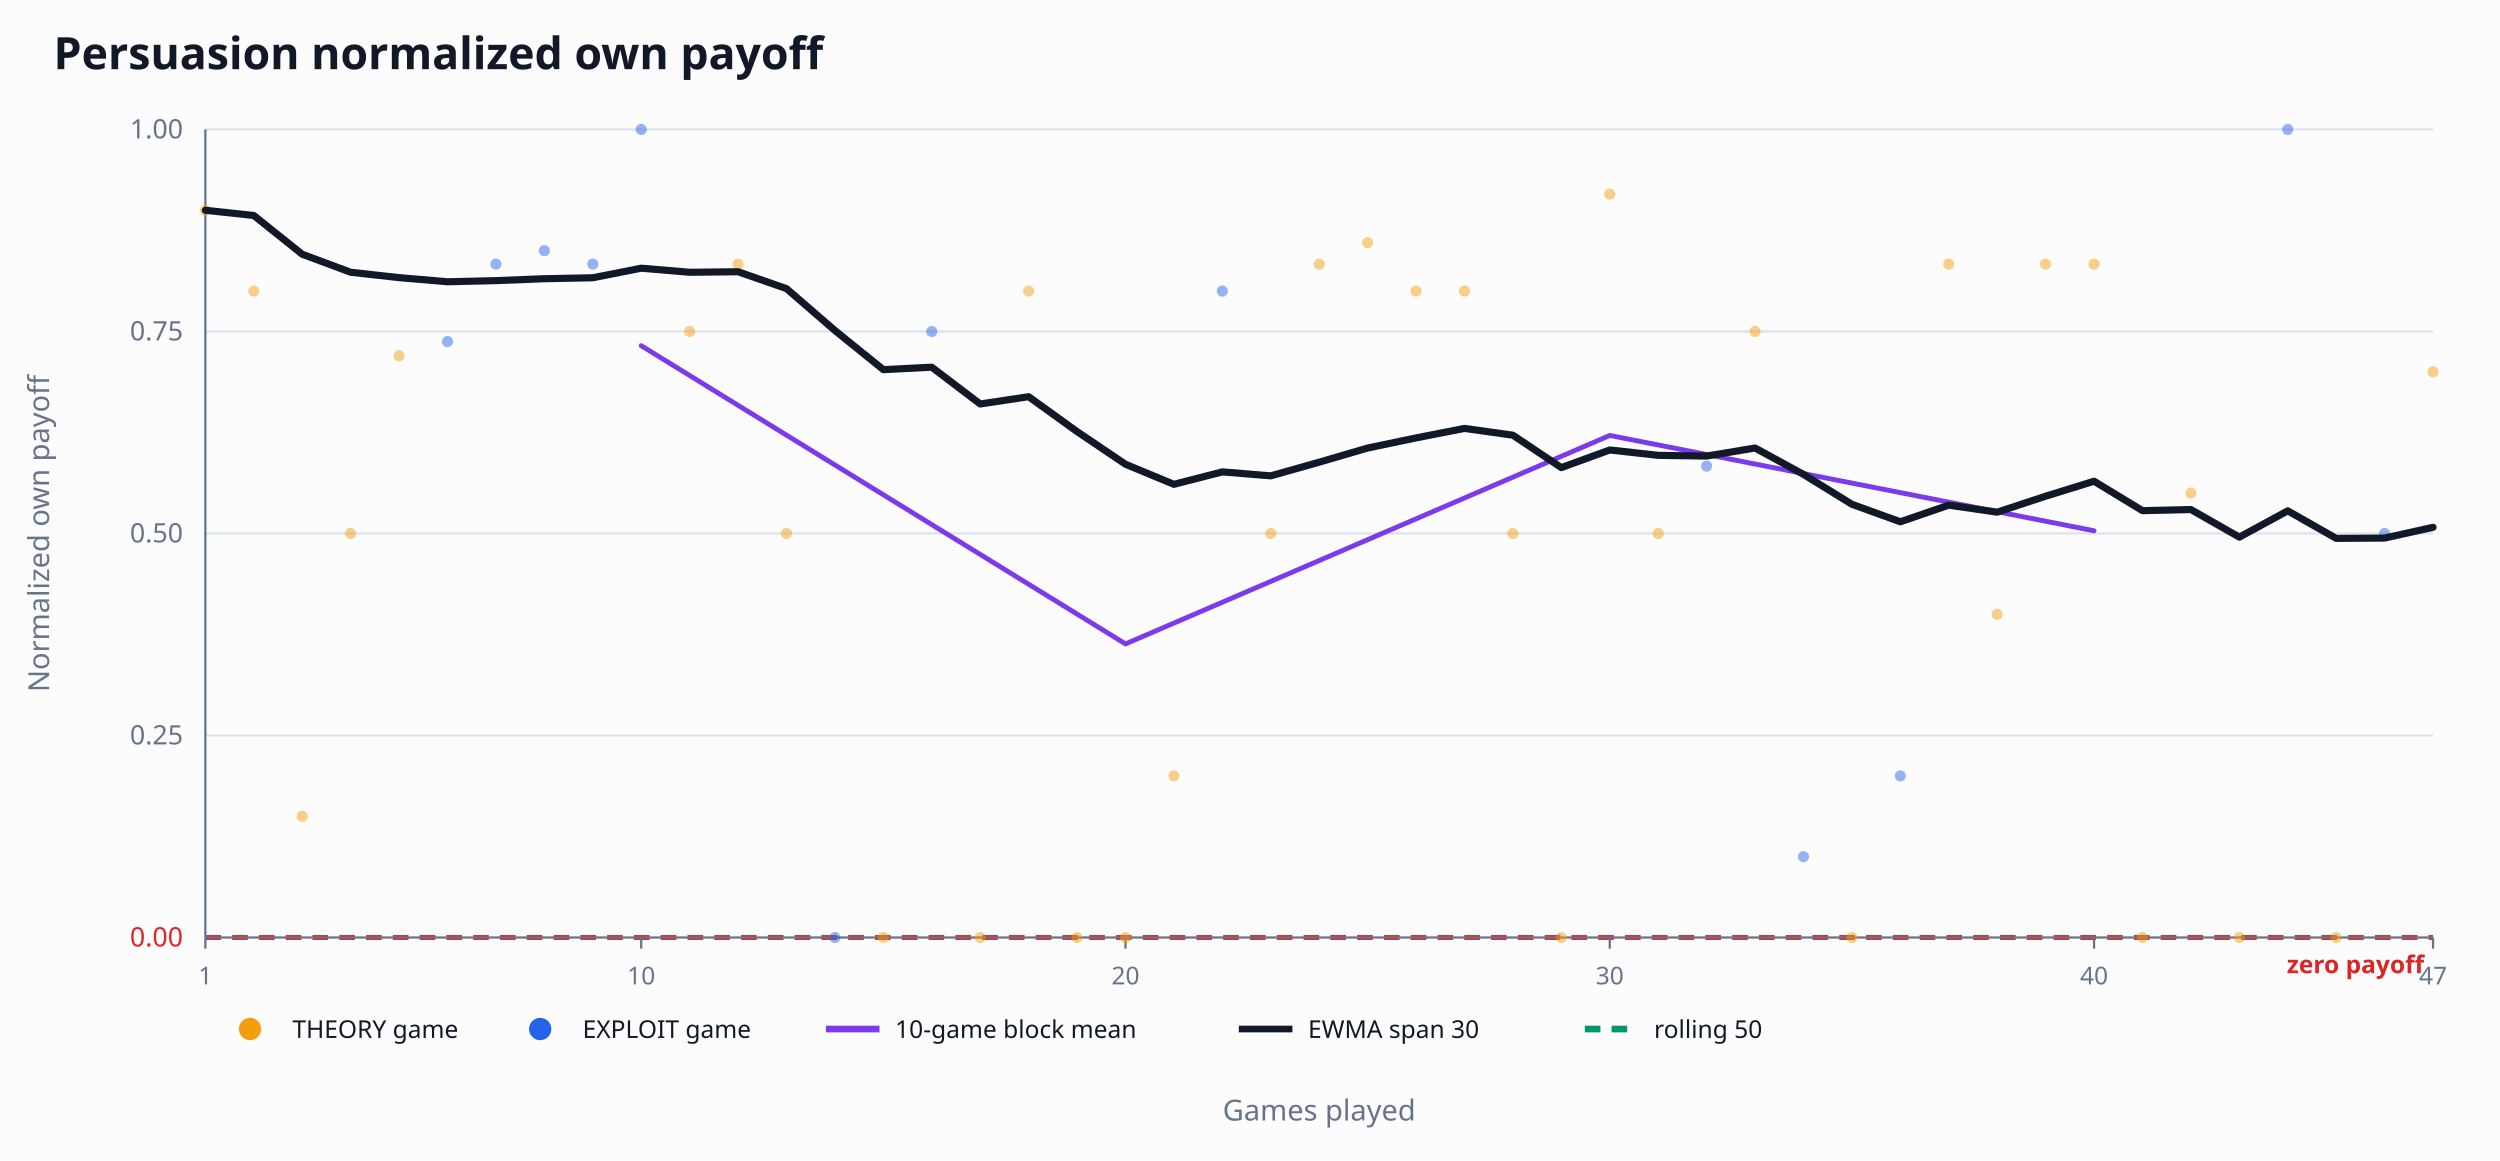
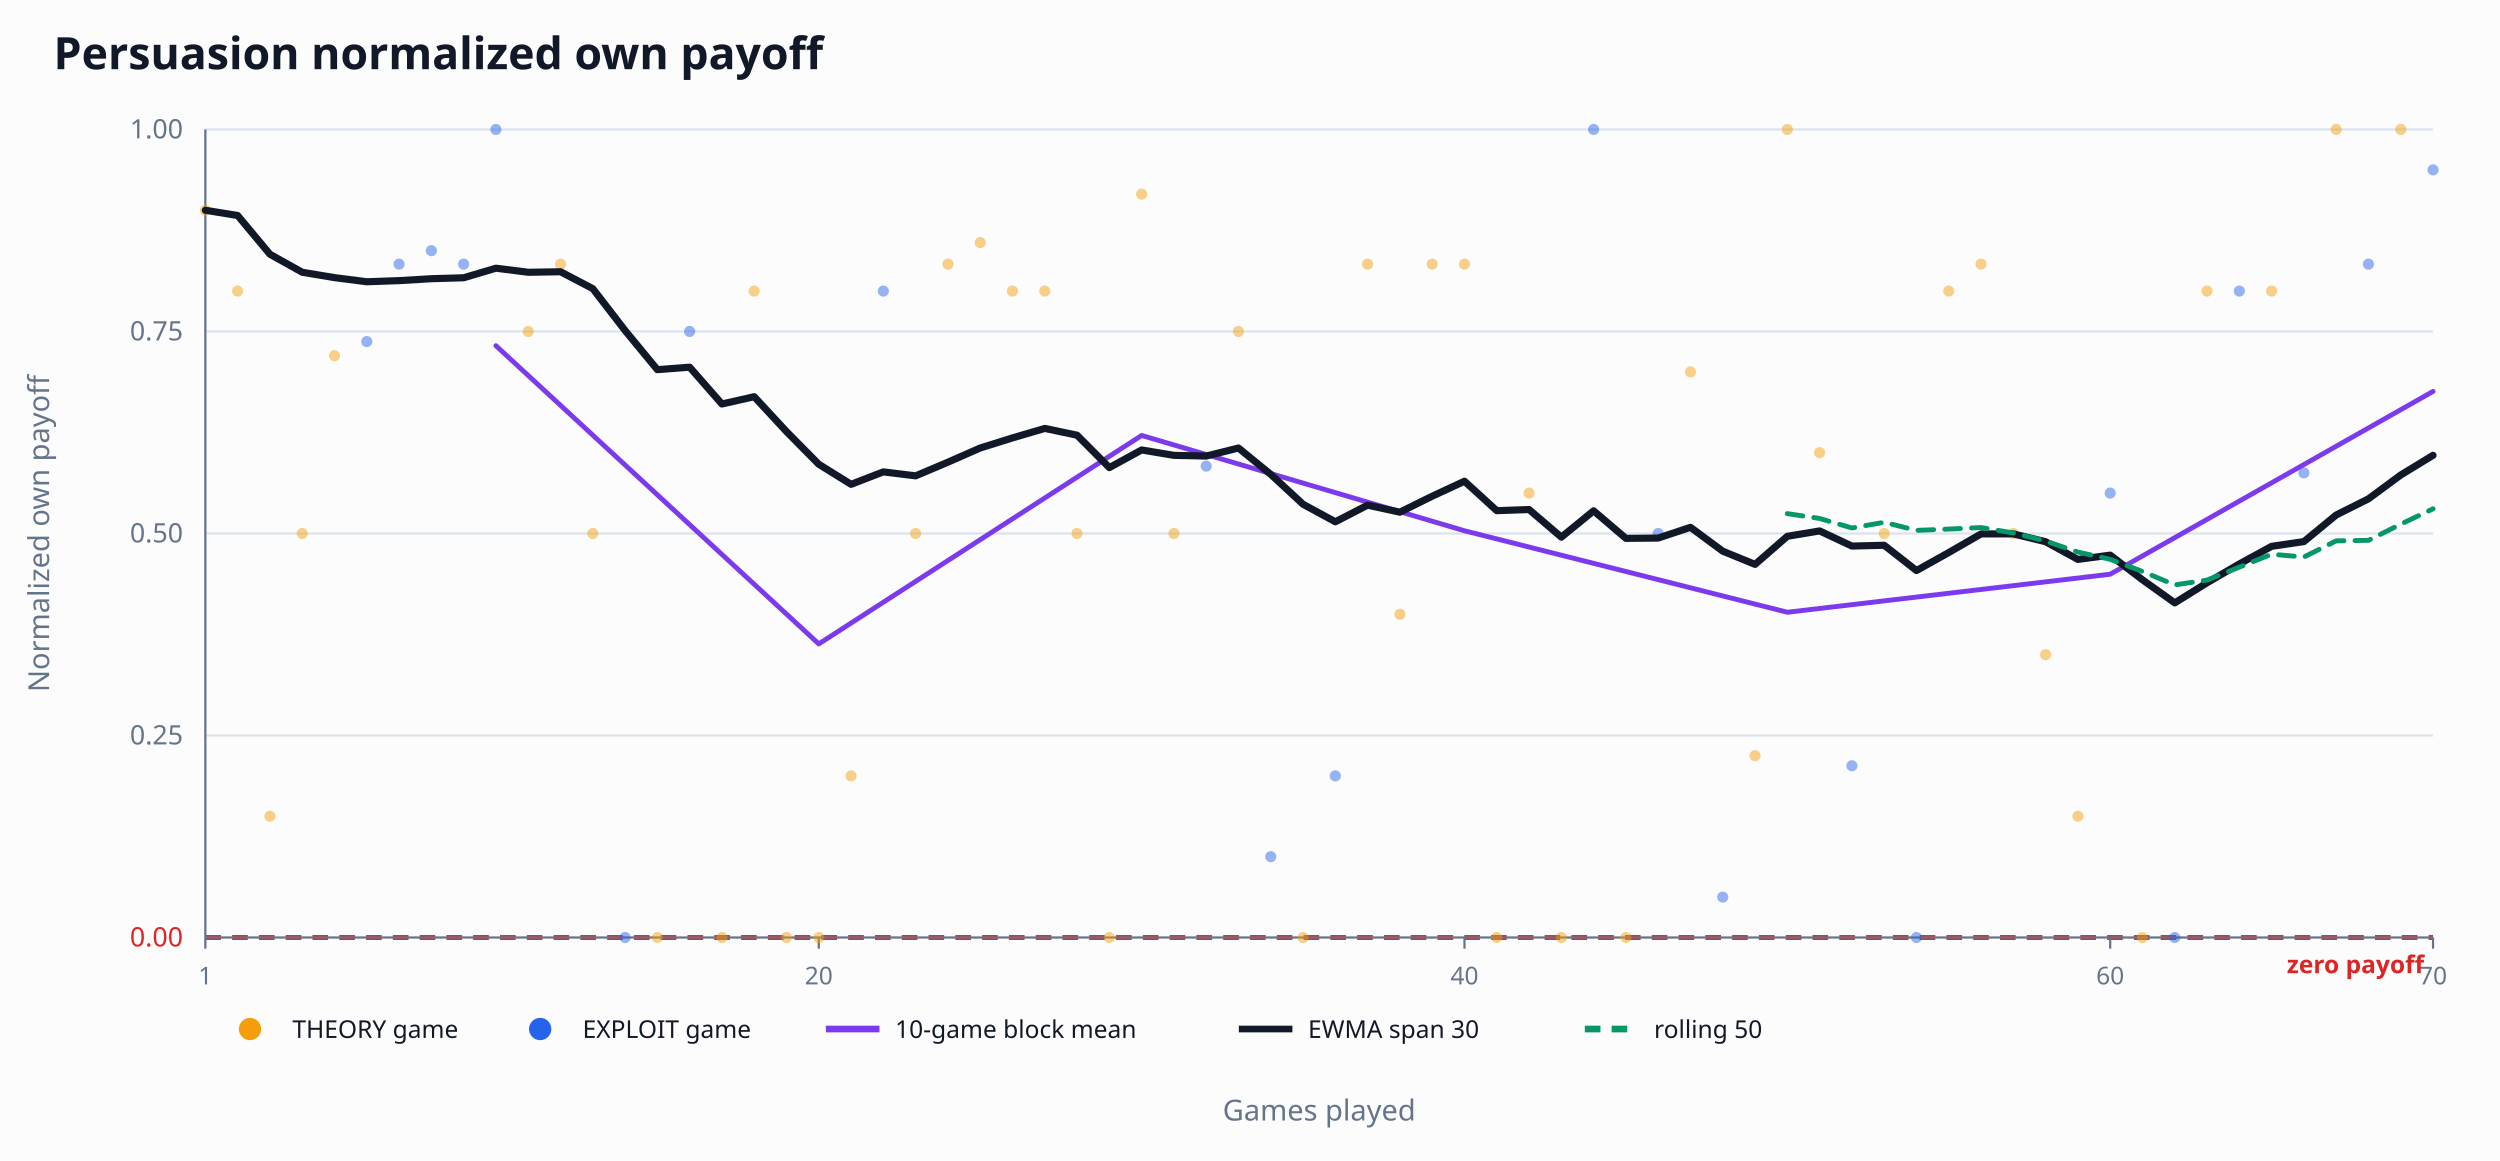
<svg xmlns="http://www.w3.org/2000/svg" width="1120" height="520" viewBox="0 0 1120 520">
  <rect width="100%" height="100%" fill="#fcfcfd" />
  <text x="24" y="31" font-family="system-ui,sans-serif" font-size="20" font-weight="700" fill="#111827">Persuasion normalized own payoff</text>
  <line x1="92" y1="420.00" x2="1090" y2="420.00" stroke="#dc2626" stroke-width="2.2" stroke-dasharray="7,5" />
  <text x="82" y="424.00" text-anchor="end" font-family="system-ui,sans-serif" font-size="12" fill="#dc2626">0.00</text>
  <line x1="92" y1="329.50" x2="1090" y2="329.50" stroke="#dbe3ee" stroke-width="1" />
  <text x="82" y="333.50" text-anchor="end" font-family="system-ui,sans-serif" font-size="12" fill="#64748b">0.25</text>
  <line x1="92" y1="239.00" x2="1090" y2="239.00" stroke="#dbe3ee" stroke-width="1" />
  <text x="82" y="243.00" text-anchor="end" font-family="system-ui,sans-serif" font-size="12" fill="#64748b">0.50</text>
  <line x1="92" y1="148.50" x2="1090" y2="148.50" stroke="#dbe3ee" stroke-width="1" />
  <text x="82" y="152.50" text-anchor="end" font-family="system-ui,sans-serif" font-size="12" fill="#64748b">0.75</text>
  <line x1="92" y1="58.00" x2="1090" y2="58.00" stroke="#dbe3ee" stroke-width="1" />
  <text x="82" y="62.00" text-anchor="end" font-family="system-ui,sans-serif" font-size="12" fill="#64748b">1.00</text>
  <line x1="92.00" y1="420" x2="92.00" y2="425" stroke="#64748b" />
  <text x="92.00" y="441" text-anchor="middle" font-family="system-ui,sans-serif" font-size="11" fill="#64748b">1</text>
-   <line x1="287.26" y1="420" x2="287.26" y2="425" stroke="#64748b" />
-   <text x="287.26" y="441" text-anchor="middle" font-family="system-ui,sans-serif" font-size="11" fill="#64748b">10</text>
-   <line x1="504.22" y1="420" x2="504.22" y2="425" stroke="#64748b" />
-   <text x="504.22" y="441" text-anchor="middle" font-family="system-ui,sans-serif" font-size="11" fill="#64748b">20</text>
-   <line x1="721.17" y1="420" x2="721.17" y2="425" stroke="#64748b" />
-   <text x="721.17" y="441" text-anchor="middle" font-family="system-ui,sans-serif" font-size="11" fill="#64748b">30</text>
-   <line x1="938.13" y1="420" x2="938.13" y2="425" stroke="#64748b" />
-   <text x="938.13" y="441" text-anchor="middle" font-family="system-ui,sans-serif" font-size="11" fill="#64748b">40</text>
+   <line x1="366.81" y1="420" x2="366.81" y2="425" stroke="#64748b" />
+   <text x="366.81" y="441" text-anchor="middle" font-family="system-ui,sans-serif" font-size="11" fill="#64748b">20</text>
+   <line x1="656.09" y1="420" x2="656.09" y2="425" stroke="#64748b" />
+   <text x="656.09" y="441" text-anchor="middle" font-family="system-ui,sans-serif" font-size="11" fill="#64748b">40</text>
+   <line x1="945.36" y1="420" x2="945.36" y2="425" stroke="#64748b" />
+   <text x="945.36" y="441" text-anchor="middle" font-family="system-ui,sans-serif" font-size="11" fill="#64748b">60</text>
  <line x1="1090.00" y1="420" x2="1090.00" y2="425" stroke="#64748b" />
-   <text x="1090.00" y="441" text-anchor="middle" font-family="system-ui,sans-serif" font-size="11" fill="#64748b">47</text>
+   <text x="1090.00" y="441" text-anchor="middle" font-family="system-ui,sans-serif" font-size="11" fill="#64748b">70</text>
  <line x1="92" y1="58" x2="92" y2="420" stroke="#64748b" />
  <line x1="92" y1="420" x2="1090" y2="420" stroke="#64748b" />
  <text x="591.00" y="502" text-anchor="middle" font-family="system-ui,sans-serif" font-size="13" fill="#64748b">Games played</text>
  <text x="22" y="239.00" text-anchor="middle" transform="rotate(-90 22 239.00)" font-family="system-ui,sans-serif" font-size="13" fill="#64748b">Normalized own payoff</text>
  <text x="1086" y="436.00" text-anchor="end" font-family="system-ui,sans-serif" font-size="11" font-weight="700" fill="#dc2626">zero payoff</text>
  <circle cx="92.00" cy="94.20" r="2.5" fill="#f59e0b" opacity="0.48" />
-   <circle cx="113.70" cy="130.40" r="2.5" fill="#f59e0b" opacity="0.48" />
-   <circle cx="135.39" cy="365.70" r="2.5" fill="#f59e0b" opacity="0.48" />
-   <circle cx="157.09" cy="239.00" r="2.5" fill="#f59e0b" opacity="0.48" />
-   <circle cx="178.78" cy="159.36" r="2.5" fill="#f59e0b" opacity="0.48" />
-   <circle cx="200.48" cy="153.02" r="2.5" fill="#2563eb" opacity="0.48" />
-   <circle cx="222.17" cy="118.33" r="2.5" fill="#2563eb" opacity="0.48" />
-   <circle cx="243.87" cy="112.30" r="2.5" fill="#2563eb" opacity="0.48" />
-   <circle cx="265.57" cy="118.33" r="2.5" fill="#2563eb" opacity="0.48" />
-   <circle cx="287.26" cy="58.00" r="2.5" fill="#2563eb" opacity="0.48" />
-   <circle cx="308.96" cy="148.50" r="2.5" fill="#f59e0b" opacity="0.48" />
-   <circle cx="330.65" cy="118.33" r="2.5" fill="#f59e0b" opacity="0.48" />
-   <circle cx="352.35" cy="239.00" r="2.5" fill="#f59e0b" opacity="0.48" />
-   <circle cx="374.04" cy="420.00" r="2.5" fill="#2563eb" opacity="0.48" />
-   <circle cx="395.74" cy="420.00" r="2.5" fill="#f59e0b" opacity="0.48" />
-   <circle cx="417.43" cy="148.50" r="2.5" fill="#2563eb" opacity="0.48" />
-   <circle cx="439.13" cy="420.00" r="2.5" fill="#f59e0b" opacity="0.48" />
-   <circle cx="460.83" cy="130.40" r="2.5" fill="#f59e0b" opacity="0.48" />
-   <circle cx="482.52" cy="420.00" r="2.5" fill="#f59e0b" opacity="0.48" />
-   <circle cx="504.22" cy="420.00" r="2.5" fill="#f59e0b" opacity="0.48" />
-   <circle cx="525.91" cy="347.60" r="2.5" fill="#f59e0b" opacity="0.48" />
-   <circle cx="547.61" cy="130.40" r="2.5" fill="#2563eb" opacity="0.48" />
-   <circle cx="569.30" cy="239.00" r="2.5" fill="#f59e0b" opacity="0.48" />
-   <circle cx="591.00" cy="118.33" r="2.5" fill="#f59e0b" opacity="0.48" />
-   <circle cx="612.70" cy="108.68" r="2.5" fill="#f59e0b" opacity="0.48" />
-   <circle cx="634.39" cy="130.40" r="2.5" fill="#f59e0b" opacity="0.48" />
-   <circle cx="656.09" cy="130.40" r="2.5" fill="#f59e0b" opacity="0.48" />
-   <circle cx="677.78" cy="239.00" r="2.5" fill="#f59e0b" opacity="0.48" />
+   <circle cx="106.46" cy="130.40" r="2.5" fill="#f59e0b" opacity="0.48" />
+   <circle cx="120.93" cy="365.70" r="2.5" fill="#f59e0b" opacity="0.48" />
+   <circle cx="135.39" cy="239.00" r="2.5" fill="#f59e0b" opacity="0.48" />
+   <circle cx="149.86" cy="159.36" r="2.5" fill="#f59e0b" opacity="0.48" />
+   <circle cx="164.32" cy="153.02" r="2.5" fill="#2563eb" opacity="0.48" />
+   <circle cx="178.78" cy="118.33" r="2.5" fill="#2563eb" opacity="0.48" />
+   <circle cx="193.25" cy="112.30" r="2.5" fill="#2563eb" opacity="0.48" />
+   <circle cx="207.71" cy="118.33" r="2.5" fill="#2563eb" opacity="0.48" />
+   <circle cx="222.17" cy="58.00" r="2.5" fill="#2563eb" opacity="0.48" />
+   <circle cx="236.64" cy="148.50" r="2.5" fill="#f59e0b" opacity="0.48" />
+   <circle cx="251.10" cy="118.33" r="2.5" fill="#f59e0b" opacity="0.48" />
+   <circle cx="265.57" cy="239.00" r="2.5" fill="#f59e0b" opacity="0.48" />
+   <circle cx="280.03" cy="420.00" r="2.5" fill="#2563eb" opacity="0.48" />
+   <circle cx="294.49" cy="420.00" r="2.5" fill="#f59e0b" opacity="0.48" />
+   <circle cx="308.96" cy="148.50" r="2.5" fill="#2563eb" opacity="0.48" />
+   <circle cx="323.42" cy="420.00" r="2.5" fill="#f59e0b" opacity="0.48" />
+   <circle cx="337.88" cy="130.40" r="2.5" fill="#f59e0b" opacity="0.48" />
+   <circle cx="352.35" cy="420.00" r="2.5" fill="#f59e0b" opacity="0.48" />
+   <circle cx="366.81" cy="420.00" r="2.5" fill="#f59e0b" opacity="0.48" />
+   <circle cx="381.28" cy="347.60" r="2.5" fill="#f59e0b" opacity="0.48" />
+   <circle cx="395.74" cy="130.40" r="2.5" fill="#2563eb" opacity="0.48" />
+   <circle cx="410.20" cy="239.00" r="2.5" fill="#f59e0b" opacity="0.48" />
+   <circle cx="424.67" cy="118.33" r="2.5" fill="#f59e0b" opacity="0.48" />
+   <circle cx="439.13" cy="108.68" r="2.5" fill="#f59e0b" opacity="0.48" />
+   <circle cx="453.59" cy="130.40" r="2.5" fill="#f59e0b" opacity="0.48" />
+   <circle cx="468.06" cy="130.40" r="2.5" fill="#f59e0b" opacity="0.48" />
+   <circle cx="482.52" cy="239.00" r="2.5" fill="#f59e0b" opacity="0.48" />
+   <circle cx="496.99" cy="420.00" r="2.5" fill="#f59e0b" opacity="0.48" />
+   <circle cx="511.45" cy="86.96" r="2.5" fill="#f59e0b" opacity="0.48" />
+   <circle cx="525.91" cy="239.00" r="2.5" fill="#f59e0b" opacity="0.48" />
+   <circle cx="540.38" cy="208.83" r="2.5" fill="#2563eb" opacity="0.48" />
+   <circle cx="554.84" cy="148.50" r="2.5" fill="#f59e0b" opacity="0.48" />
+   <circle cx="569.30" cy="383.80" r="2.5" fill="#2563eb" opacity="0.48" />
+   <circle cx="583.77" cy="420.00" r="2.5" fill="#f59e0b" opacity="0.48" />
+   <circle cx="598.23" cy="347.60" r="2.5" fill="#2563eb" opacity="0.48" />
+   <circle cx="612.70" cy="118.33" r="2.5" fill="#f59e0b" opacity="0.48" />
+   <circle cx="627.16" cy="275.20" r="2.5" fill="#f59e0b" opacity="0.48" />
+   <circle cx="641.62" cy="118.33" r="2.5" fill="#f59e0b" opacity="0.48" />
+   <circle cx="656.09" cy="118.33" r="2.5" fill="#f59e0b" opacity="0.48" />
+   <circle cx="670.55" cy="420.00" r="2.5" fill="#f59e0b" opacity="0.48" />
+   <circle cx="685.01" cy="220.90" r="2.5" fill="#f59e0b" opacity="0.48" />
  <circle cx="699.48" cy="420.00" r="2.5" fill="#f59e0b" opacity="0.48" />
-   <circle cx="721.17" cy="86.96" r="2.5" fill="#f59e0b" opacity="0.48" />
-   <circle cx="742.87" cy="239.00" r="2.5" fill="#f59e0b" opacity="0.48" />
-   <circle cx="764.57" cy="208.83" r="2.5" fill="#2563eb" opacity="0.48" />
-   <circle cx="786.26" cy="148.50" r="2.5" fill="#f59e0b" opacity="0.48" />
-   <circle cx="807.96" cy="383.80" r="2.5" fill="#2563eb" opacity="0.48" />
-   <circle cx="829.65" cy="420.00" r="2.5" fill="#f59e0b" opacity="0.48" />
-   <circle cx="851.35" cy="347.60" r="2.5" fill="#2563eb" opacity="0.48" />
-   <circle cx="873.04" cy="118.33" r="2.5" fill="#f59e0b" opacity="0.48" />
-   <circle cx="894.74" cy="275.20" r="2.5" fill="#f59e0b" opacity="0.48" />
-   <circle cx="916.43" cy="118.33" r="2.5" fill="#f59e0b" opacity="0.48" />
-   <circle cx="938.13" cy="118.33" r="2.5" fill="#f59e0b" opacity="0.48" />
+   <circle cx="713.94" cy="58.00" r="2.5" fill="#2563eb" opacity="0.48" />
+   <circle cx="728.41" cy="420.00" r="2.5" fill="#f59e0b" opacity="0.48" />
+   <circle cx="742.87" cy="239.00" r="2.5" fill="#2563eb" opacity="0.48" />
+   <circle cx="757.33" cy="166.60" r="2.5" fill="#f59e0b" opacity="0.48" />
+   <circle cx="771.80" cy="401.90" r="2.5" fill="#2563eb" opacity="0.48" />
+   <circle cx="786.26" cy="338.55" r="2.5" fill="#f59e0b" opacity="0.48" />
+   <circle cx="800.72" cy="58.00" r="2.5" fill="#f59e0b" opacity="0.48" />
+   <circle cx="815.19" cy="202.80" r="2.5" fill="#f59e0b" opacity="0.48" />
+   <circle cx="829.65" cy="343.07" r="2.5" fill="#2563eb" opacity="0.48" />
+   <circle cx="844.12" cy="239.00" r="2.5" fill="#f59e0b" opacity="0.48" />
+   <circle cx="858.58" cy="420.00" r="2.5" fill="#2563eb" opacity="0.48" />
+   <circle cx="873.04" cy="130.40" r="2.5" fill="#f59e0b" opacity="0.48" />
+   <circle cx="887.51" cy="118.33" r="2.5" fill="#f59e0b" opacity="0.48" />
+   <circle cx="901.97" cy="239.00" r="2.5" fill="#f59e0b" opacity="0.48" />
+   <circle cx="916.43" cy="293.30" r="2.5" fill="#f59e0b" opacity="0.48" />
+   <circle cx="930.90" cy="365.70" r="2.5" fill="#f59e0b" opacity="0.48" />
+   <circle cx="945.36" cy="220.90" r="2.5" fill="#2563eb" opacity="0.48" />
  <circle cx="959.83" cy="420.00" r="2.5" fill="#f59e0b" opacity="0.48" />
-   <circle cx="981.52" cy="220.90" r="2.5" fill="#f59e0b" opacity="0.48" />
-   <circle cx="1003.22" cy="420.00" r="2.5" fill="#f59e0b" opacity="0.48" />
-   <circle cx="1024.91" cy="58.00" r="2.5" fill="#2563eb" opacity="0.48" />
-   <circle cx="1046.61" cy="420.00" r="2.5" fill="#f59e0b" opacity="0.48" />
-   <circle cx="1068.30" cy="239.00" r="2.5" fill="#2563eb" opacity="0.48" />
-   <circle cx="1090.00" cy="166.60" r="2.5" fill="#f59e0b" opacity="0.48" />
-   <polyline points="287.26,154.87 504.22,288.47 721.17,195.08 938.13,237.79" fill="none" stroke="#7c3aed" stroke-width="2.2" stroke-linejoin="round" stroke-linecap="round" />
-   <polyline points="92.00,94.20 113.70,96.54 135.39,113.90 157.09,121.97 178.78,124.38 200.48,126.23 222.17,125.72 243.87,124.86 265.57,124.44 287.26,120.15 308.96,121.98 330.65,121.74 352.35,129.31 374.04,148.06 395.74,165.61 417.43,164.50 439.13,180.99 460.83,177.72 482.52,193.35 504.22,207.98 525.91,216.98 547.61,211.40 569.30,213.18 591.00,207.06 612.70,200.71 634.39,196.18 656.09,191.93 677.78,194.97 699.48,209.49 721.17,201.58 742.87,204.00 764.57,204.31 786.26,200.71 807.96,212.52 829.65,225.91 851.35,233.76 873.04,226.31 894.74,229.46 916.43,222.30 938.13,215.59 959.83,228.78 981.52,228.27 1003.22,240.64 1024.91,228.85 1046.61,241.19 1068.30,241.05 1090.00,236.24" fill="none" stroke="#111827" stroke-width="3.2" stroke-linejoin="round" stroke-linecap="round" />
+   <circle cx="974.29" cy="420.00" r="2.5" fill="#2563eb" opacity="0.48" />
+   <circle cx="988.75" cy="130.40" r="2.5" fill="#f59e0b" opacity="0.48" />
+   <circle cx="1003.22" cy="130.40" r="2.5" fill="#2563eb" opacity="0.48" />
+   <circle cx="1017.68" cy="130.40" r="2.5" fill="#f59e0b" opacity="0.48" />
+   <circle cx="1032.14" cy="211.85" r="2.5" fill="#2563eb" opacity="0.48" />
+   <circle cx="1046.61" cy="58.00" r="2.5" fill="#f59e0b" opacity="0.48" />
+   <circle cx="1061.07" cy="118.33" r="2.5" fill="#2563eb" opacity="0.48" />
+   <circle cx="1075.54" cy="58.00" r="2.5" fill="#f59e0b" opacity="0.48" />
+   <circle cx="1090.00" cy="76.10" r="2.5" fill="#2563eb" opacity="0.48" />
+   <polyline points="222.17,154.87 366.81,288.47 511.45,195.08 656.09,237.79 800.72,274.29 945.36,257.25 1090.00,175.35" fill="none" stroke="#7c3aed" stroke-width="2.2" stroke-linejoin="round" stroke-linecap="round" />
+   <polyline points="92.00,94.20 106.46,96.54 120.93,113.90 135.39,121.97 149.86,124.38 164.32,126.23 178.78,125.72 193.25,124.86 207.71,124.44 222.17,120.15 236.64,121.98 251.10,121.74 265.57,129.31 280.03,148.06 294.49,165.61 308.96,164.50 323.42,180.99 337.88,177.72 352.35,193.35 366.81,207.98 381.28,216.98 395.74,211.40 410.20,213.18 424.67,207.06 439.13,200.71 453.59,196.18 468.06,191.93 482.52,194.97 496.99,209.49 511.45,201.58 525.91,204.00 540.38,204.31 554.84,200.71 569.30,212.52 583.77,225.91 598.23,233.76 612.70,226.31 627.16,229.46 641.62,222.30 656.09,215.59 670.55,228.78 685.01,228.27 699.48,240.64 713.94,228.85 728.41,241.19 742.87,241.05 757.33,236.24 771.80,246.93 786.26,252.84 800.72,240.27 815.19,237.85 829.65,244.64 844.12,244.28 858.58,255.61 873.04,247.54 887.51,239.20 901.97,239.19 916.43,242.68 930.90,250.62 945.36,248.70 959.83,259.75 974.29,270.09 988.75,261.08 1003.22,252.65 1017.68,244.76 1032.14,242.64 1046.61,230.72 1061.07,223.47 1075.54,212.80 1090.00,203.98" fill="none" stroke="#111827" stroke-width="3.2" stroke-linejoin="round" stroke-linecap="round" />
+   <polyline points="800.72,230.10 815.19,232.27 829.65,236.53 844.12,233.99 858.58,237.61 873.04,237.03 887.51,236.34 901.97,238.75 916.43,242.37 930.90,247.32 945.36,250.58 959.83,256.01 974.29,262.04 988.75,259.87 1003.22,254.08 1017.68,248.29 1032.14,249.55 1046.61,242.31 1061.07,242.07 1075.54,234.83 1090.00,227.95" fill="none" stroke="#059669" stroke-width="2.2" stroke-linejoin="round" stroke-linecap="round" stroke-dasharray="7,5" />
  <circle cx="112" cy="461" r="5" fill="#f59e0b" />
  <text x="131" y="465" font-family="system-ui,sans-serif" font-size="11" fill="#111827">THEORY game</text>
  <circle cx="242" cy="461" r="5" fill="#2563eb" />
  <text x="261" y="465" font-family="system-ui,sans-serif" font-size="11" fill="#111827">EXPLOIT game</text>
  <line x1="370" y1="461" x2="394" y2="461" stroke="#7c3aed" stroke-width="3" />
  <text x="401" y="465" font-family="system-ui,sans-serif" font-size="11" fill="#111827">10-game block mean</text>
  <line x1="555" y1="461" x2="579" y2="461" stroke="#111827" stroke-width="3" />
  <text x="586" y="465" font-family="system-ui,sans-serif" font-size="11" fill="#111827">EWMA span 30</text>
  <line x1="710" y1="461" x2="734" y2="461" stroke="#059669" stroke-width="3" stroke-dasharray="7,5" />
  <text x="741" y="465" font-family="system-ui,sans-serif" font-size="11" fill="#111827">rolling 50</text>
</svg>
